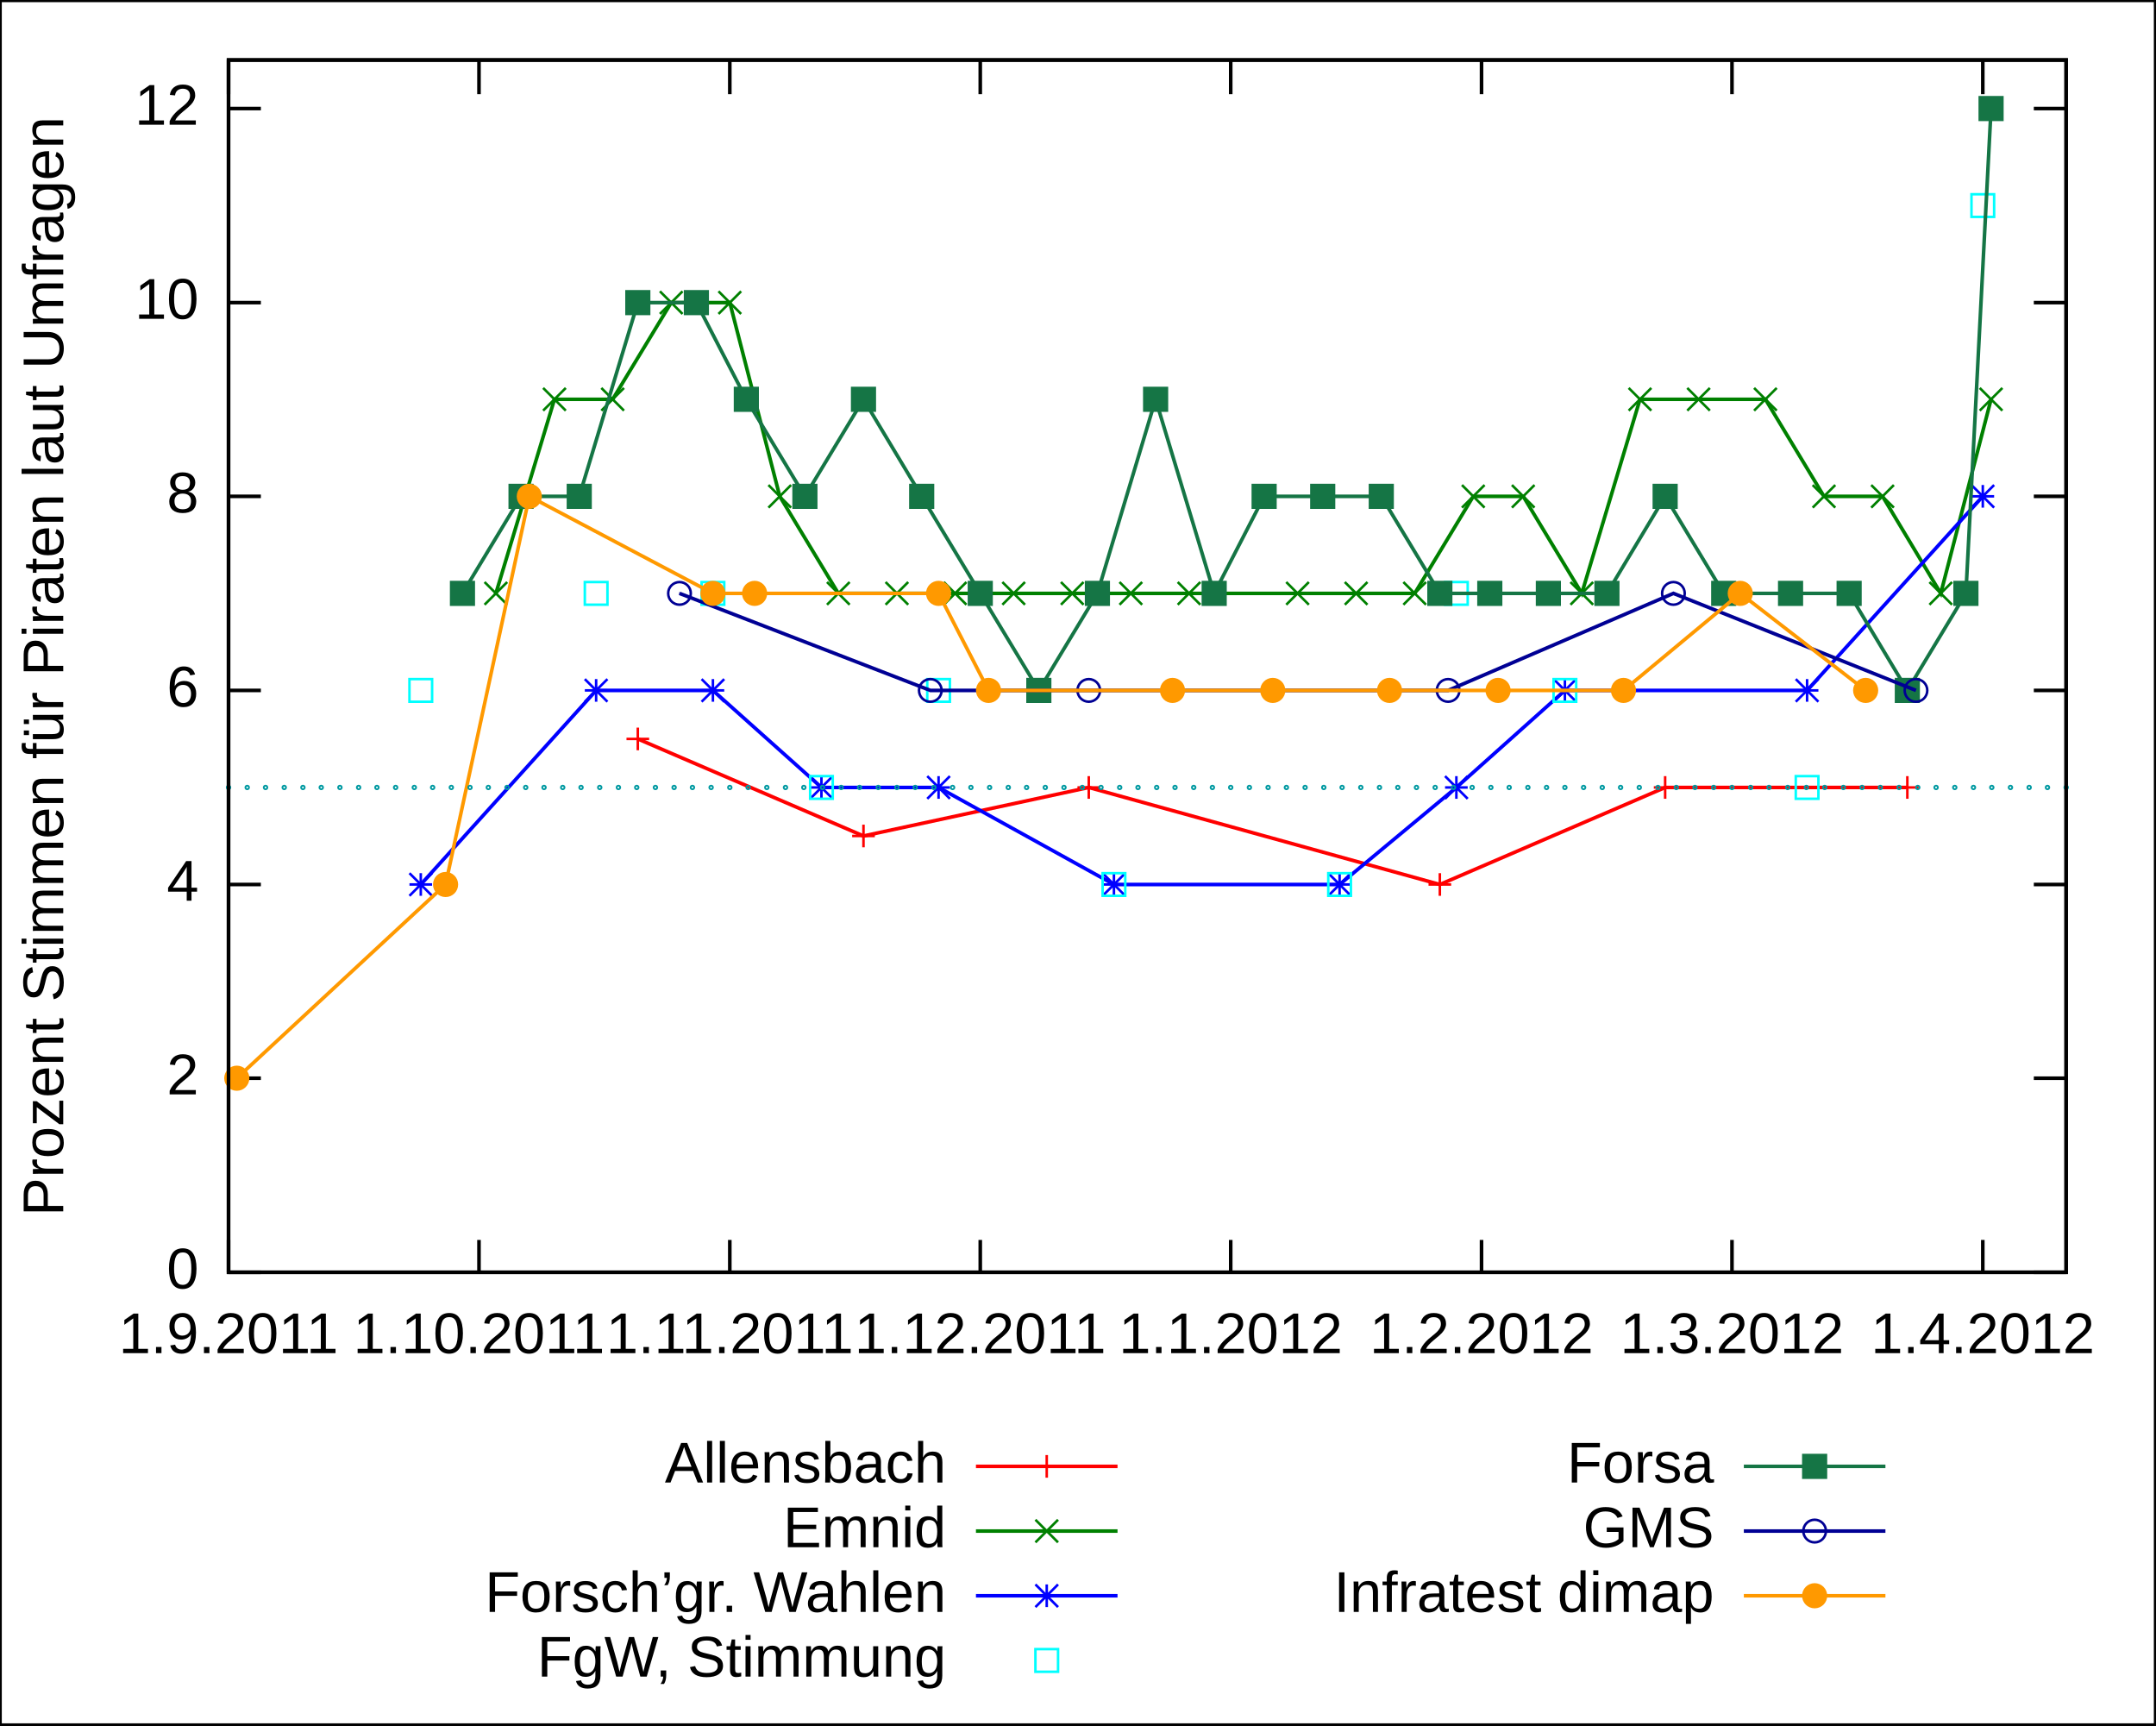
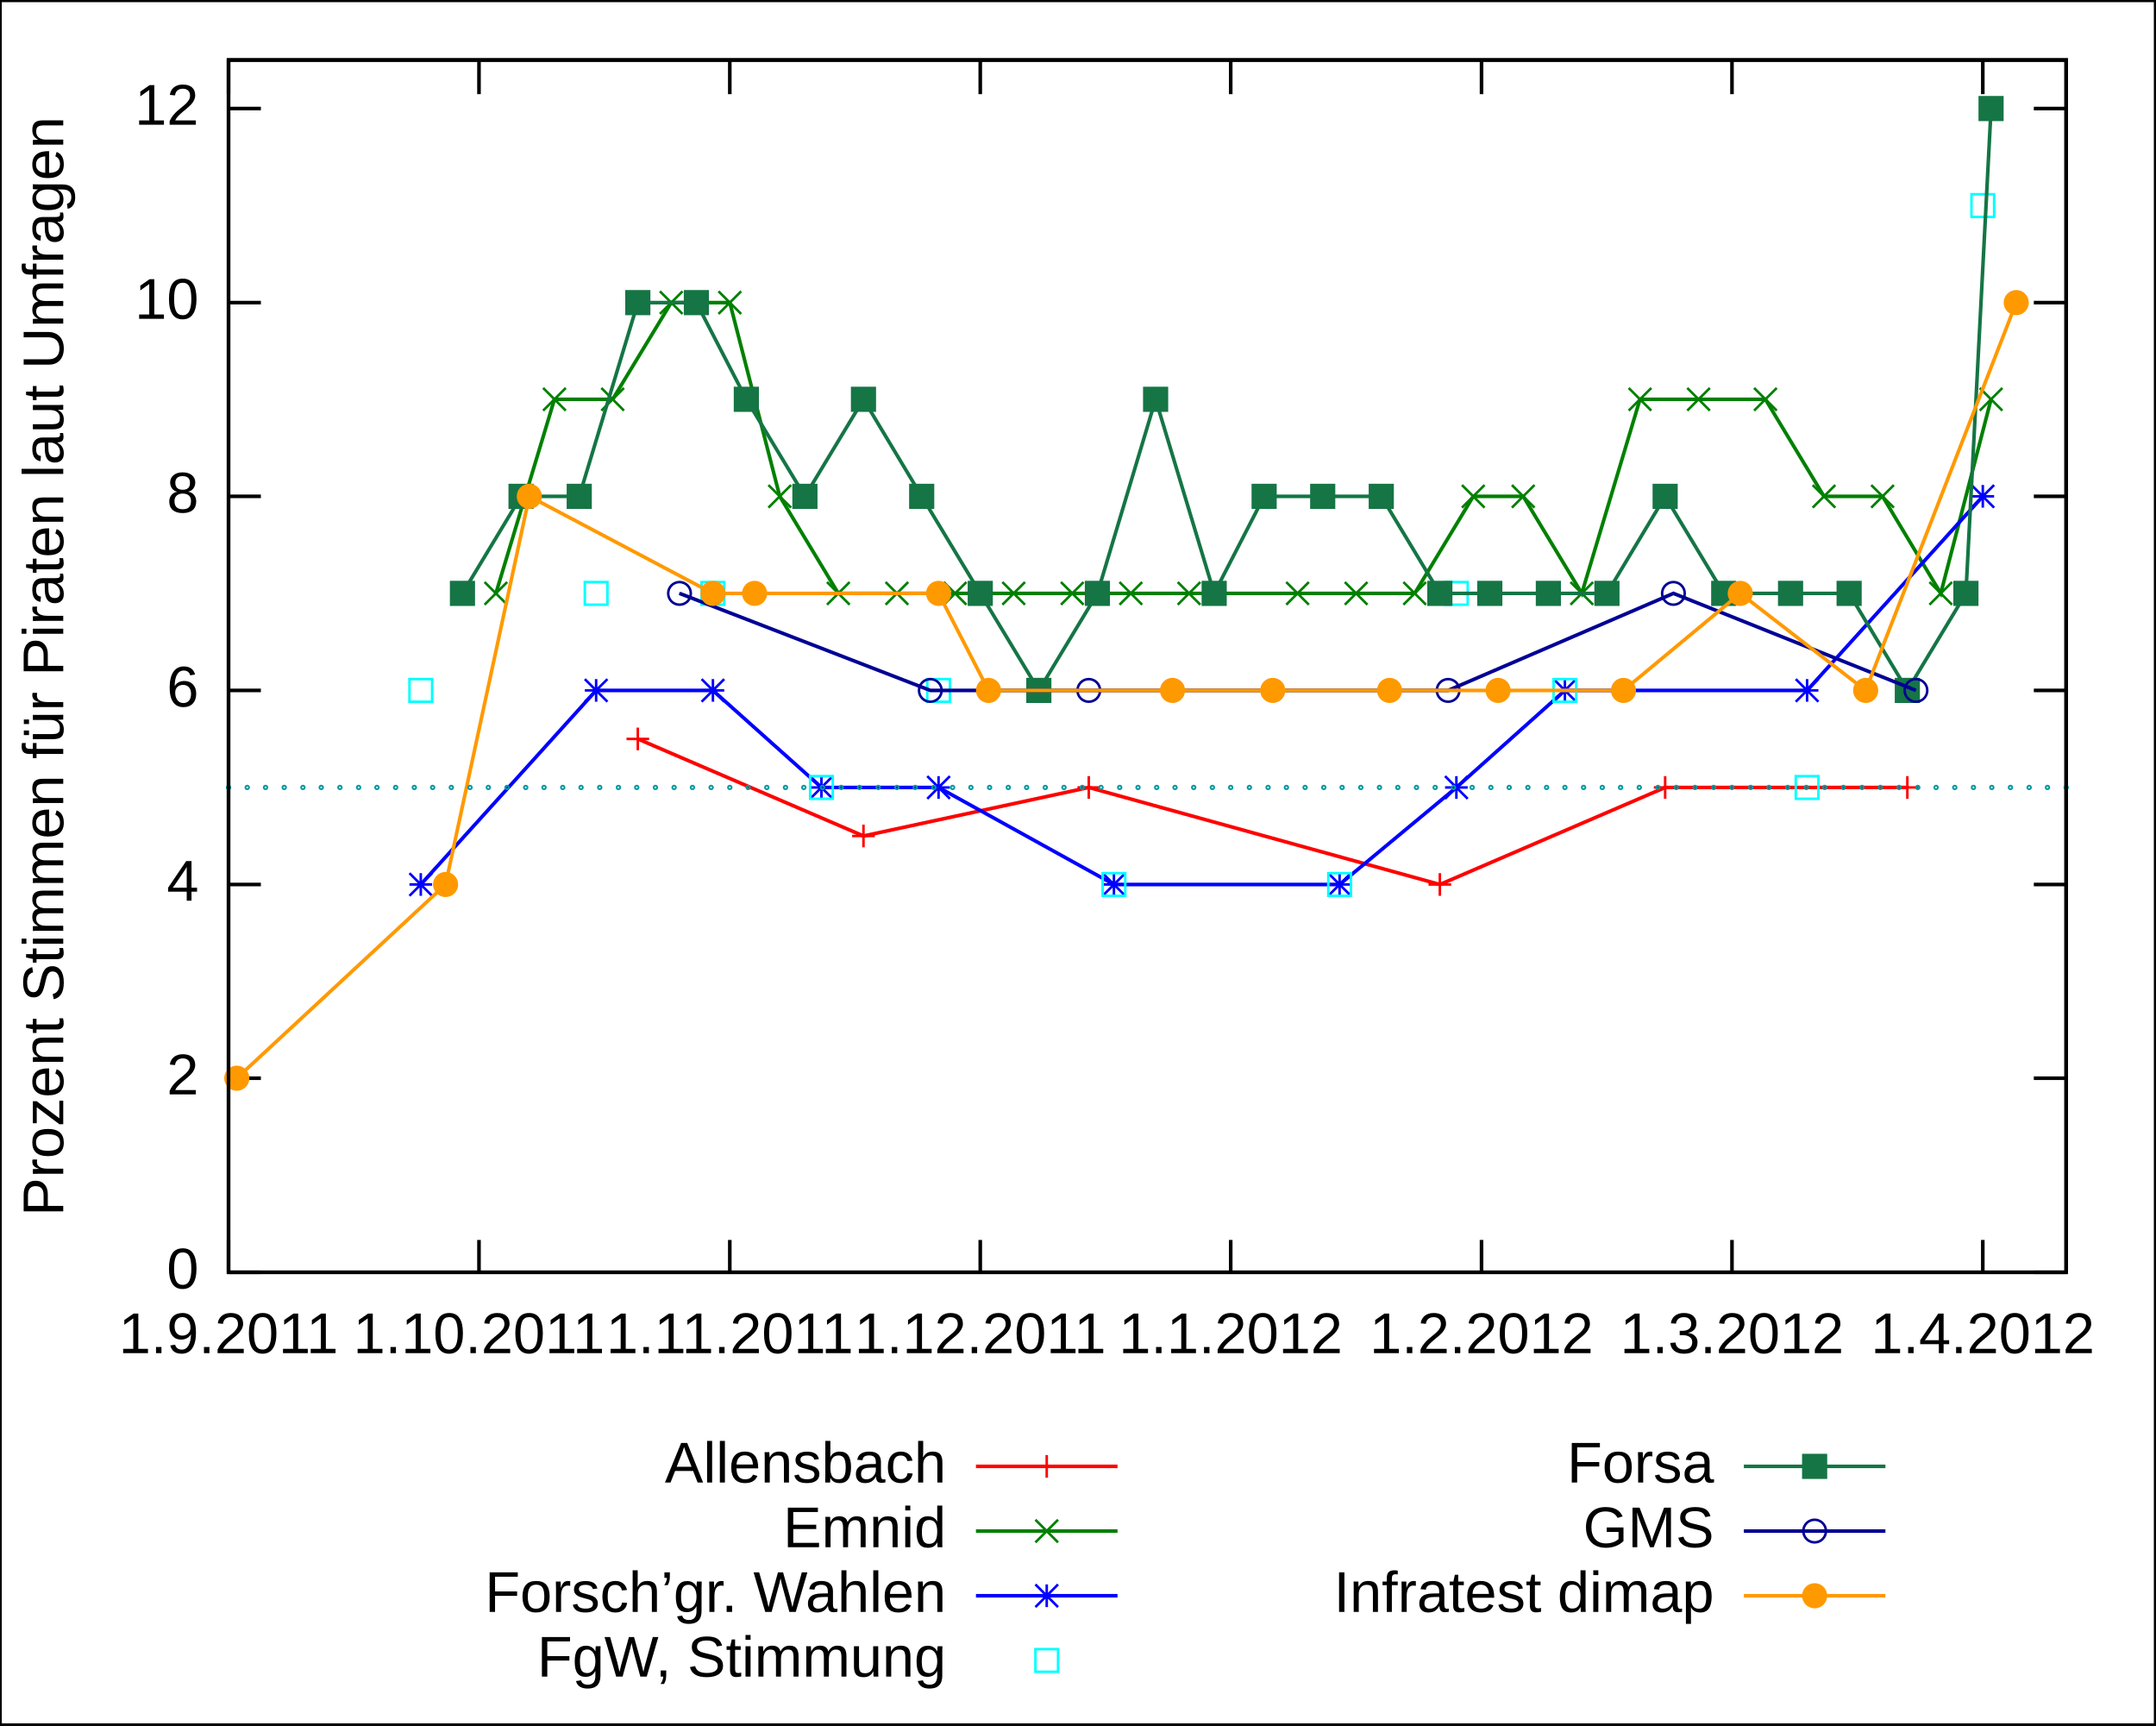
<svg xmlns="http://www.w3.org/2000/svg" xmlns:xlink="http://www.w3.org/1999/xlink" width="600" height="480" viewBox="0 0 600 480">
  <g id="gnuplot_canvas">
    <rect x="0" y="0" width="600" height="480" fill="none" />
    <defs>
      <circle id="gpDot" r="0.5" stroke-width="0.5" />
      <path id="gpPt0" stroke-width="0.222" stroke="currentColor" d="M-1,0 h2 M0,-1 v2" />
      <path id="gpPt1" stroke-width="0.222" stroke="currentColor" d="M-1,-1 L1,1 M1,-1 L-1,1" />
      <path id="gpPt2" stroke-width="0.222" stroke="currentColor" d="M-1,0 L1,0 M0,-1 L0,1 M-1,-1 L1,1 M-1,1 L1,-1" />
      <rect id="gpPt3" stroke-width="0.222" stroke="currentColor" x="-1" y="-1" width="2" height="2" />
      <rect id="gpPt4" stroke-width="0.222" stroke="currentColor" fill="currentColor" x="-1" y="-1" width="2" height="2" />
      <circle id="gpPt5" stroke-width="0.222" stroke="currentColor" cx="0" cy="0" r="1" />
      <use xlink:href="#gpPt5" id="gpPt6" fill="currentColor" stroke="none" />
      <path id="gpPt7" stroke-width="0.222" stroke="currentColor" d="M0,-1.33 L-1.33,0.67 L1.33,0.67 z" />
      <use xlink:href="#gpPt7" id="gpPt8" fill="currentColor" stroke="none" />
      <use xlink:href="#gpPt7" id="gpPt9" stroke="currentColor" transform="rotate(180)" />
      <use xlink:href="#gpPt9" id="gpPt10" fill="currentColor" stroke="none" />
      <use xlink:href="#gpPt3" id="gpPt11" stroke="currentColor" transform="rotate(45)" />
      <use xlink:href="#gpPt11" id="gpPt12" fill="currentColor" stroke="none" />
    </defs>
    <g style="fill:none; color:white; stroke:currentColor; stroke-width:1.00; stroke-linecap:butt; stroke-linejoin:miter">
</g>
    <g style="fill:none; color:black; stroke:currentColor; stroke-width:1.00; stroke-linecap:butt; stroke-linejoin:miter">
      <g style="stroke:none; shape-rendering:crispEdges">
        <polygon fill="rgb(255, 255, 255)" points="0.0,480.0 599.9,480.0 599.9,0.1 0.0,0.1 " />
      </g>
      <path stroke="black" d="M0.0,480.0 L0.0,0.1 L599.9,0.1 L599.9,480.0 L0.0,480.0 M63.6,354.0 L72.6,354.0 M575.0,354.0    L566.0,354.0  h0.01" />
      <g transform="translate(55.3,358.5)" style="stroke:none; fill:black; font-family:Arial; font-size:12.00pt; text-anchor:end">
        <text> 0</text>
      </g>
      <path d="M63.6,300.0 L72.6,300.0 M575.0,300.0 L566.0,300.0  h0.01" />
      <g transform="translate(55.3,304.5)" style="stroke:none; fill:black; font-family:Arial; font-size:12.00pt; text-anchor:end">
        <text> 2</text>
      </g>
      <path d="M63.6,246.1 L72.6,246.1 M575.0,246.1 L566.0,246.1  h0.01" />
      <g transform="translate(55.3,250.6)" style="stroke:none; fill:black; font-family:Arial; font-size:12.00pt; text-anchor:end">
        <text> 4</text>
      </g>
      <path d="M63.6,192.1 L72.6,192.1 M575.0,192.1 L566.0,192.1  h0.01" />
      <g transform="translate(55.3,196.6)" style="stroke:none; fill:black; font-family:Arial; font-size:12.00pt; text-anchor:end">
        <text> 6</text>
      </g>
      <path d="M63.6,138.1 L72.6,138.1 M575.0,138.1 L566.0,138.1  h0.01" />
      <g transform="translate(55.3,142.6)" style="stroke:none; fill:black; font-family:Arial; font-size:12.00pt; text-anchor:end">
        <text> 8</text>
      </g>
      <path d="M63.6,84.2 L72.6,84.2 M575.0,84.2 L566.0,84.2  h0.01" />
      <g transform="translate(55.3,88.7)" style="stroke:none; fill:black; font-family:Arial; font-size:12.00pt; text-anchor:end">
        <text> 10</text>
      </g>
      <path d="M63.6,30.2 L72.6,30.2 M575.0,30.2 L566.0,30.2  h0.01" />
      <g transform="translate(55.3,34.7)" style="stroke:none; fill:black; font-family:Arial; font-size:12.00pt; text-anchor:end">
        <text> 12</text>
      </g>
      <path d="M63.6,354.0 L63.6,345.0 M63.6,16.7 L63.6,25.7  h0.01" />
      <g transform="translate(63.6,376.5)" style="stroke:none; fill:black; font-family:Arial; font-size:12.00pt; text-anchor:middle">
        <text>1.9.2011</text>
      </g>
      <path d="M133.3,354.0 L133.3,345.0 M133.3,16.7 L133.3,25.7  h0.01" />
      <g transform="translate(133.3,376.5)" style="stroke:none; fill:black; font-family:Arial; font-size:12.00pt; text-anchor:middle">
        <text>1.10.2011</text>
      </g>
      <path d="M203.1,354.0 L203.1,345.0 M203.1,16.7 L203.1,25.7  h0.01" />
      <g transform="translate(203.1,376.5)" style="stroke:none; fill:black; font-family:Arial; font-size:12.00pt; text-anchor:middle">
        <text>1.11.2011</text>
      </g>
      <path d="M272.8,354.0 L272.8,345.0 M272.8,16.7 L272.8,25.7  h0.01" />
      <g transform="translate(272.8,376.5)" style="stroke:none; fill:black; font-family:Arial; font-size:12.00pt; text-anchor:middle">
        <text>1.12.2011</text>
      </g>
      <path d="M342.5,354.0 L342.5,345.0 M342.5,16.7 L342.5,25.7  h0.01" />
      <g transform="translate(342.5,376.5)" style="stroke:none; fill:black; font-family:Arial; font-size:12.00pt; text-anchor:middle">
        <text>1.1.2012</text>
      </g>
      <path d="M412.3,354.0 L412.3,345.0 M412.3,16.7 L412.3,25.7  h0.01" />
      <g transform="translate(412.3,376.5)" style="stroke:none; fill:black; font-family:Arial; font-size:12.00pt; text-anchor:middle">
        <text>1.2.2012</text>
      </g>
      <path d="M482.0,354.0 L482.0,345.0 M482.0,16.7 L482.0,25.7  h0.01" />
      <g transform="translate(482.0,376.5)" style="stroke:none; fill:black; font-family:Arial; font-size:12.00pt; text-anchor:middle">
        <text>1.3.2012</text>
      </g>
      <path d="M551.8,354.0 L551.8,345.0 M551.8,16.7 L551.8,25.7  h0.01" />
      <g transform="translate(551.8,376.5)" style="stroke:none; fill:black; font-family:Arial; font-size:12.00pt; text-anchor:middle">
        <text>1.4.2012</text>
      </g>
      <path d="M63.6,16.7 L63.6,354.0 L575.0,354.0 L575.0,16.7 L63.6,16.7 Z  h0.01" />
      <g transform="translate(17.6,185.4) rotate(270)" style="stroke:none; fill:black; font-family:Arial; font-size:12.00pt; text-anchor:middle">
        <text>Prozent Stimmen für Piraten laut Umfragen</text>
      </g>
    </g>
    <g id="gnuplot_plot_1">
      <g style="fill:none; color:red; stroke:currentColor; stroke-width:1.00; stroke-linecap:butt; stroke-linejoin:miter">
        <g transform="translate(263.3,412.5)" style="stroke:none; fill:black; font-family:Arial; font-size:12.00pt; text-anchor:end">
          <text>Allensbach</text>
        </g>
        <path d="M271.6,408.0 L311.0,408.0 M530.8,219.1 L463.4,219.1 L400.7,246.1 L303.0,219.1 L240.3,232.6 L177.5,205.6     h0.01" />
        <use xlink:href="#gpPt0" transform="translate(530.8,219.1) scale(3.15)" />
        <use xlink:href="#gpPt0" transform="translate(463.4,219.1) scale(3.15)" />
        <use xlink:href="#gpPt0" transform="translate(400.7,246.1) scale(3.15)" />
        <use xlink:href="#gpPt0" transform="translate(303.0,219.1) scale(3.15)" />
        <use xlink:href="#gpPt0" transform="translate(240.3,232.6) scale(3.15)" />
        <use xlink:href="#gpPt0" transform="translate(177.5,205.6) scale(3.15)" />
        <use xlink:href="#gpPt0" transform="translate(291.3,408.0) scale(3.15)" />
      </g>
    </g>
    <g id="gnuplot_plot_2">
      <g style="fill:none; color:green; stroke:currentColor; stroke-width:1.00; stroke-linecap:butt; stroke-linejoin:miter">
        <g transform="translate(263.3,430.5)" style="stroke:none; fill:black; font-family:Arial; font-size:12.00pt; text-anchor:end">
          <text>Emnid</text>
        </g>
        <path d="M271.6,426.0 L311.0,426.0 M554.1,111.1 L540.1,165.1 L523.9,138.1 L507.6,138.1 L491.3,111.1 L472.7,111.1    L456.4,111.1 L440.2,165.1 L423.9,138.1 L410.0,138.1 L393.7,165.1 L377.4,165.1 L361.1,165.1 L330.9,165.1    L314.7,165.1 L298.4,165.1 L282.1,165.1 L265.8,165.1 L249.6,165.1 L233.3,165.1 L217.0,138.1 L203.1,84.2    L186.8,84.2 L170.5,111.1 L154.3,111.1 L138.0,165.1  h0.01" />
        <use xlink:href="#gpPt1" transform="translate(554.1,111.1) scale(3.15)" />
        <use xlink:href="#gpPt1" transform="translate(540.1,165.1) scale(3.15)" />
        <use xlink:href="#gpPt1" transform="translate(523.9,138.1) scale(3.15)" />
        <use xlink:href="#gpPt1" transform="translate(507.6,138.1) scale(3.15)" />
        <use xlink:href="#gpPt1" transform="translate(491.3,111.1) scale(3.15)" />
        <use xlink:href="#gpPt1" transform="translate(472.7,111.1) scale(3.15)" />
        <use xlink:href="#gpPt1" transform="translate(456.4,111.1) scale(3.15)" />
        <use xlink:href="#gpPt1" transform="translate(440.2,165.1) scale(3.15)" />
        <use xlink:href="#gpPt1" transform="translate(423.9,138.1) scale(3.15)" />
        <use xlink:href="#gpPt1" transform="translate(410.0,138.1) scale(3.15)" />
        <use xlink:href="#gpPt1" transform="translate(393.7,165.1) scale(3.15)" />
        <use xlink:href="#gpPt1" transform="translate(377.4,165.1) scale(3.15)" />
        <use xlink:href="#gpPt1" transform="translate(361.1,165.1) scale(3.15)" />
        <use xlink:href="#gpPt1" transform="translate(330.9,165.1) scale(3.15)" />
        <use xlink:href="#gpPt1" transform="translate(314.7,165.1) scale(3.15)" />
        <use xlink:href="#gpPt1" transform="translate(298.4,165.1) scale(3.15)" />
        <use xlink:href="#gpPt1" transform="translate(282.1,165.1) scale(3.15)" />
        <use xlink:href="#gpPt1" transform="translate(265.8,165.1) scale(3.15)" />
        <use xlink:href="#gpPt1" transform="translate(249.6,165.1) scale(3.15)" />
        <use xlink:href="#gpPt1" transform="translate(233.3,165.1) scale(3.15)" />
        <use xlink:href="#gpPt1" transform="translate(217.0,138.1) scale(3.15)" />
        <use xlink:href="#gpPt1" transform="translate(203.1,84.2) scale(3.15)" />
        <use xlink:href="#gpPt1" transform="translate(186.8,84.2) scale(3.15)" />
        <use xlink:href="#gpPt1" transform="translate(170.5,111.1) scale(3.15)" />
        <use xlink:href="#gpPt1" transform="translate(154.3,111.1) scale(3.15)" />
        <use xlink:href="#gpPt1" transform="translate(138.0,165.1) scale(3.15)" />
        <use xlink:href="#gpPt1" transform="translate(291.3,426.0) scale(3.15)" />
      </g>
    </g>
    <g id="gnuplot_plot_3">
      <g style="fill:none; color:blue; stroke:currentColor; stroke-width:1.00; stroke-linecap:butt; stroke-linejoin:miter">
        <g transform="translate(263.3,448.5)" style="stroke:none; fill:black; font-family:Arial; font-size:12.00pt; text-anchor:end">
          <text>Forsch’gr. Wahlen</text>
        </g>
        <path d="M271.6,444.0 L311.0,444.0 M551.8,138.1 L502.9,192.1 L435.5,192.1 L405.3,219.1 L372.8,246.1 L310.0,246.1    L261.2,219.1 L228.6,219.1 L198.4,192.1 L165.9,192.1 L117.1,246.1  h0.01" />
        <use xlink:href="#gpPt2" transform="translate(551.8,138.1) scale(3.15)" />
        <use xlink:href="#gpPt2" transform="translate(502.9,192.1) scale(3.15)" />
        <use xlink:href="#gpPt2" transform="translate(435.5,192.1) scale(3.15)" />
        <use xlink:href="#gpPt2" transform="translate(405.3,219.1) scale(3.15)" />
        <use xlink:href="#gpPt2" transform="translate(372.8,246.1) scale(3.15)" />
        <use xlink:href="#gpPt2" transform="translate(310.0,246.1) scale(3.15)" />
        <use xlink:href="#gpPt2" transform="translate(261.2,219.1) scale(3.15)" />
        <use xlink:href="#gpPt2" transform="translate(228.6,219.1) scale(3.15)" />
        <use xlink:href="#gpPt2" transform="translate(198.4,192.1) scale(3.15)" />
        <use xlink:href="#gpPt2" transform="translate(165.9,192.1) scale(3.15)" />
        <use xlink:href="#gpPt2" transform="translate(117.1,246.1) scale(3.15)" />
        <use xlink:href="#gpPt2" transform="translate(291.3,444.0) scale(3.15)" />
      </g>
    </g>
    <g id="gnuplot_plot_4">
      <g style="fill:none; color:cyan; stroke:currentColor; stroke-width:1.00; stroke-linecap:butt; stroke-linejoin:miter">
        <g transform="translate(263.3,466.5)" style="stroke:none; fill:black; font-family:Arial; font-size:12.00pt; text-anchor:end">
          <text>FgW, Stimmung</text>
        </g>
        <use xlink:href="#gpPt3" transform="translate(551.8,57.2) scale(3.15)" />
        <use xlink:href="#gpPt3" transform="translate(502.9,219.1) scale(3.15)" />
        <use xlink:href="#gpPt3" transform="translate(435.5,192.1) scale(3.15)" />
        <use xlink:href="#gpPt3" transform="translate(405.3,165.1) scale(3.15)" />
        <use xlink:href="#gpPt3" transform="translate(372.8,246.1) scale(3.15)" />
        <use xlink:href="#gpPt3" transform="translate(310.0,246.1) scale(3.15)" />
        <use xlink:href="#gpPt3" transform="translate(261.2,192.1) scale(3.15)" />
        <use xlink:href="#gpPt3" transform="translate(228.6,219.1) scale(3.15)" />
        <use xlink:href="#gpPt3" transform="translate(198.4,165.1) scale(3.15)" />
        <use xlink:href="#gpPt3" transform="translate(165.9,165.1) scale(3.15)" />
        <use xlink:href="#gpPt3" transform="translate(117.1,192.1) scale(3.15)" />
        <use xlink:href="#gpPt3" transform="translate(291.3,462.0) scale(3.15)" />
      </g>
    </g>
    <g id="gnuplot_plot_5">
      <g style="fill:none; color:#157545; stroke:currentColor; stroke-width:1.00; stroke-linecap:butt; stroke-linejoin:miter">
        <g transform="translate(477.0,412.5)" style="stroke:none; fill:black; font-family:Arial; font-size:12.00pt; text-anchor:end">
          <text>Forsa</text>
        </g>
        <path d="M485.3,408.0 L524.7,408.0 M554.1,30.2 L547.1,165.1 L530.8,192.1 L514.6,165.1 L498.3,165.1 L479.7,165.1    L463.4,138.1 L447.2,165.1 L430.9,165.1 L414.6,165.1 L400.7,165.1 L384.4,138.1 L368.1,138.1 L351.8,138.1    L337.9,165.1 L321.6,111.1 L305.4,165.1 L289.1,192.1 L272.8,165.1 L256.5,138.1 L240.3,111.1 L224.0,138.1    L207.7,111.1 L193.8,84.2 L177.5,84.2 L161.2,138.1 L145.0,138.1 L128.7,165.1  h0.01" />
        <use xlink:href="#gpPt4" transform="translate(554.1,30.2) scale(3.15)" />
        <use xlink:href="#gpPt4" transform="translate(547.1,165.1) scale(3.15)" />
        <use xlink:href="#gpPt4" transform="translate(530.8,192.1) scale(3.15)" />
        <use xlink:href="#gpPt4" transform="translate(514.6,165.1) scale(3.15)" />
        <use xlink:href="#gpPt4" transform="translate(498.3,165.1) scale(3.15)" />
        <use xlink:href="#gpPt4" transform="translate(479.7,165.1) scale(3.15)" />
        <use xlink:href="#gpPt4" transform="translate(463.4,138.1) scale(3.15)" />
        <use xlink:href="#gpPt4" transform="translate(447.2,165.1) scale(3.15)" />
        <use xlink:href="#gpPt4" transform="translate(430.9,165.1) scale(3.15)" />
        <use xlink:href="#gpPt4" transform="translate(414.6,165.1) scale(3.15)" />
        <use xlink:href="#gpPt4" transform="translate(400.7,165.1) scale(3.15)" />
        <use xlink:href="#gpPt4" transform="translate(384.4,138.1) scale(3.15)" />
        <use xlink:href="#gpPt4" transform="translate(368.1,138.1) scale(3.15)" />
        <use xlink:href="#gpPt4" transform="translate(351.8,138.1) scale(3.15)" />
        <use xlink:href="#gpPt4" transform="translate(337.9,165.1) scale(3.15)" />
        <use xlink:href="#gpPt4" transform="translate(321.6,111.1) scale(3.15)" />
        <use xlink:href="#gpPt4" transform="translate(305.4,165.1) scale(3.15)" />
        <use xlink:href="#gpPt4" transform="translate(289.1,192.1) scale(3.15)" />
        <use xlink:href="#gpPt4" transform="translate(272.8,165.1) scale(3.15)" />
        <use xlink:href="#gpPt4" transform="translate(256.5,138.1) scale(3.15)" />
        <use xlink:href="#gpPt4" transform="translate(240.3,111.1) scale(3.15)" />
        <use xlink:href="#gpPt4" transform="translate(224.0,138.1) scale(3.15)" />
        <use xlink:href="#gpPt4" transform="translate(207.7,111.1) scale(3.15)" />
        <use xlink:href="#gpPt4" transform="translate(193.8,84.2) scale(3.15)" />
        <use xlink:href="#gpPt4" transform="translate(177.5,84.2) scale(3.15)" />
        <use xlink:href="#gpPt4" transform="translate(161.2,138.1) scale(3.15)" />
        <use xlink:href="#gpPt4" transform="translate(145.0,138.1) scale(3.15)" />
        <use xlink:href="#gpPt4" transform="translate(128.7,165.1) scale(3.15)" />
        <use xlink:href="#gpPt4" transform="translate(505.0,408.0) scale(3.15)" />
      </g>
    </g>
    <g id="gnuplot_plot_6">
      <g style="fill:none; color:#000094; stroke:currentColor; stroke-width:1.00; stroke-linecap:butt; stroke-linejoin:miter">
        <g transform="translate(477.0,430.5)" style="stroke:none; fill:black; font-family:Arial; font-size:12.00pt; text-anchor:end">
          <text>GMS</text>
        </g>
        <path d="M485.3,426.0 L524.7,426.0 M533.2,192.1 L465.7,165.1 L403.0,192.1 L303.0,192.1 L258.9,192.1 L189.1,165.1     h0.01" />
        <use xlink:href="#gpPt5" transform="translate(533.2,192.1) scale(3.15)" />
        <use xlink:href="#gpPt5" transform="translate(465.7,165.1) scale(3.15)" />
        <use xlink:href="#gpPt5" transform="translate(403.0,192.1) scale(3.15)" />
        <use xlink:href="#gpPt5" transform="translate(303.0,192.1) scale(3.15)" />
        <use xlink:href="#gpPt5" transform="translate(258.9,192.1) scale(3.15)" />
        <use xlink:href="#gpPt5" transform="translate(189.1,165.1) scale(3.15)" />
        <use xlink:href="#gpPt5" transform="translate(505.0,426.0) scale(3.15)" />
      </g>
    </g>
    <g id="gnuplot_plot_7">
      <g style="fill:none; color:#FF9900; stroke:currentColor; stroke-width:1.00; stroke-linecap:butt; stroke-linejoin:miter">
        <g transform="translate(477.0,448.5)" style="stroke:none; fill:black; font-family:Arial; font-size:12.00pt; text-anchor:end">
          <text>Infratest dimap</text>
        </g>
-         <path d="M485.3,444.0 L524.7,444.0 M519.2,192.1 L484.3,165.1 L451.8,192.1 L416.9,192.1 L386.7,192.1 L354.2,192.1    L326.3,192.1 L275.1,192.1 L261.2,165.1 L210.0,165.1 L198.4,165.1 L147.3,138.1 L124.0,246.1 L65.9,300.0     h0.01" />
+         <path d="M485.3,444.0 L524.7,444.0 M561.1,84.2 L519.2,192.1 L484.3,165.1 L451.8,192.1 L416.9,192.1 L386.7,192.1    L354.2,192.1 L326.3,192.1 L275.1,192.1 L261.2,165.1 L210.0,165.1 L198.4,165.1 L147.3,138.1 L124.0,246.1    L65.9,300.0  h0.01" />
+         <use xlink:href="#gpPt6" transform="translate(561.1,84.2) scale(3.15)" />
        <use xlink:href="#gpPt6" transform="translate(519.2,192.1) scale(3.15)" />
        <use xlink:href="#gpPt6" transform="translate(484.3,165.1) scale(3.15)" />
        <use xlink:href="#gpPt6" transform="translate(451.8,192.1) scale(3.15)" />
        <use xlink:href="#gpPt6" transform="translate(416.9,192.1) scale(3.15)" />
        <use xlink:href="#gpPt6" transform="translate(386.7,192.1) scale(3.15)" />
        <use xlink:href="#gpPt6" transform="translate(354.2,192.1) scale(3.15)" />
        <use xlink:href="#gpPt6" transform="translate(326.3,192.1) scale(3.15)" />
        <use xlink:href="#gpPt6" transform="translate(275.1,192.1) scale(3.15)" />
        <use xlink:href="#gpPt6" transform="translate(261.2,165.1) scale(3.15)" />
        <use xlink:href="#gpPt6" transform="translate(210.0,165.1) scale(3.15)" />
        <use xlink:href="#gpPt6" transform="translate(198.4,165.1) scale(3.15)" />
        <use xlink:href="#gpPt6" transform="translate(147.3,138.1) scale(3.15)" />
        <use xlink:href="#gpPt6" transform="translate(124.0,246.1) scale(3.15)" />
        <use xlink:href="#gpPt6" transform="translate(65.9,300.0) scale(3.15)" />
        <use xlink:href="#gpPt6" transform="translate(505.0,444.0) scale(3.15)" />
      </g>
    </g>
    <g id="gnuplot_plot_8">
      <g style="fill:none; color:#0099A1; stroke:currentColor; stroke-width:1.00; stroke-linecap:butt; stroke-linejoin:miter">
        <use xlink:href="#gpDot" x="63.6" y="219.1" />
        <use xlink:href="#gpDot" x="68.8" y="219.1" />
        <use xlink:href="#gpDot" x="73.9" y="219.1" />
        <use xlink:href="#gpDot" x="79.1" y="219.1" />
        <use xlink:href="#gpDot" x="84.3" y="219.1" />
        <use xlink:href="#gpDot" x="89.4" y="219.1" />
        <use xlink:href="#gpDot" x="94.6" y="219.1" />
        <use xlink:href="#gpDot" x="99.8" y="219.1" />
        <use xlink:href="#gpDot" x="104.9" y="219.1" />
        <use xlink:href="#gpDot" x="110.1" y="219.1" />
        <use xlink:href="#gpDot" x="115.3" y="219.1" />
        <use xlink:href="#gpDot" x="120.4" y="219.1" />
        <use xlink:href="#gpDot" x="125.6" y="219.1" />
        <use xlink:href="#gpDot" x="130.8" y="219.1" />
        <use xlink:href="#gpDot" x="135.9" y="219.1" />
        <use xlink:href="#gpDot" x="141.1" y="219.1" />
        <use xlink:href="#gpDot" x="146.3" y="219.1" />
        <use xlink:href="#gpDot" x="151.4" y="219.1" />
        <use xlink:href="#gpDot" x="156.6" y="219.1" />
        <use xlink:href="#gpDot" x="161.7" y="219.1" />
        <use xlink:href="#gpDot" x="166.9" y="219.1" />
        <use xlink:href="#gpDot" x="172.1" y="219.1" />
        <use xlink:href="#gpDot" x="177.2" y="219.1" />
        <use xlink:href="#gpDot" x="182.4" y="219.1" />
        <use xlink:href="#gpDot" x="187.6" y="219.1" />
        <use xlink:href="#gpDot" x="192.7" y="219.1" />
        <use xlink:href="#gpDot" x="197.9" y="219.1" />
        <use xlink:href="#gpDot" x="203.1" y="219.1" />
        <use xlink:href="#gpDot" x="208.2" y="219.1" />
        <use xlink:href="#gpDot" x="213.4" y="219.1" />
        <use xlink:href="#gpDot" x="218.6" y="219.1" />
        <use xlink:href="#gpDot" x="223.7" y="219.1" />
        <use xlink:href="#gpDot" x="228.9" y="219.1" />
        <use xlink:href="#gpDot" x="234.1" y="219.1" />
        <use xlink:href="#gpDot" x="239.2" y="219.1" />
        <use xlink:href="#gpDot" x="244.4" y="219.1" />
        <use xlink:href="#gpDot" x="249.6" y="219.1" />
        <use xlink:href="#gpDot" x="254.7" y="219.1" />
        <use xlink:href="#gpDot" x="259.9" y="219.1" />
        <use xlink:href="#gpDot" x="265.1" y="219.1" />
        <use xlink:href="#gpDot" x="270.2" y="219.1" />
        <use xlink:href="#gpDot" x="275.4" y="219.1" />
        <use xlink:href="#gpDot" x="280.6" y="219.1" />
        <use xlink:href="#gpDot" x="285.7" y="219.1" />
        <use xlink:href="#gpDot" x="290.9" y="219.1" />
        <use xlink:href="#gpDot" x="296.1" y="219.1" />
        <use xlink:href="#gpDot" x="301.2" y="219.1" />
        <use xlink:href="#gpDot" x="306.4" y="219.1" />
        <use xlink:href="#gpDot" x="311.6" y="219.1" />
        <use xlink:href="#gpDot" x="316.7" y="219.1" />
        <use xlink:href="#gpDot" x="321.9" y="219.1" />
        <use xlink:href="#gpDot" x="327.0" y="219.1" />
        <use xlink:href="#gpDot" x="332.2" y="219.1" />
        <use xlink:href="#gpDot" x="337.4" y="219.1" />
        <use xlink:href="#gpDot" x="342.5" y="219.1" />
        <use xlink:href="#gpDot" x="347.7" y="219.1" />
        <use xlink:href="#gpDot" x="352.9" y="219.1" />
        <use xlink:href="#gpDot" x="358.0" y="219.1" />
        <use xlink:href="#gpDot" x="363.2" y="219.1" />
        <use xlink:href="#gpDot" x="368.4" y="219.1" />
        <use xlink:href="#gpDot" x="373.5" y="219.1" />
        <use xlink:href="#gpDot" x="378.7" y="219.1" />
        <use xlink:href="#gpDot" x="383.9" y="219.1" />
        <use xlink:href="#gpDot" x="389.0" y="219.1" />
        <use xlink:href="#gpDot" x="394.2" y="219.1" />
        <use xlink:href="#gpDot" x="399.4" y="219.1" />
        <use xlink:href="#gpDot" x="404.5" y="219.1" />
        <use xlink:href="#gpDot" x="409.7" y="219.1" />
        <use xlink:href="#gpDot" x="414.9" y="219.1" />
        <use xlink:href="#gpDot" x="420.0" y="219.1" />
        <use xlink:href="#gpDot" x="425.2" y="219.1" />
        <use xlink:href="#gpDot" x="430.4" y="219.1" />
        <use xlink:href="#gpDot" x="435.5" y="219.1" />
        <use xlink:href="#gpDot" x="440.7" y="219.1" />
        <use xlink:href="#gpDot" x="445.9" y="219.1" />
        <use xlink:href="#gpDot" x="451.0" y="219.1" />
        <use xlink:href="#gpDot" x="456.2" y="219.1" />
        <use xlink:href="#gpDot" x="461.4" y="219.1" />
        <use xlink:href="#gpDot" x="466.5" y="219.1" />
        <use xlink:href="#gpDot" x="471.7" y="219.1" />
        <use xlink:href="#gpDot" x="476.9" y="219.1" />
        <use xlink:href="#gpDot" x="482.0" y="219.1" />
        <use xlink:href="#gpDot" x="487.2" y="219.1" />
        <use xlink:href="#gpDot" x="492.3" y="219.1" />
        <use xlink:href="#gpDot" x="497.5" y="219.1" />
        <use xlink:href="#gpDot" x="502.7" y="219.1" />
        <use xlink:href="#gpDot" x="507.8" y="219.1" />
        <use xlink:href="#gpDot" x="513.0" y="219.1" />
        <use xlink:href="#gpDot" x="518.2" y="219.1" />
        <use xlink:href="#gpDot" x="523.3" y="219.1" />
        <use xlink:href="#gpDot" x="528.5" y="219.1" />
        <use xlink:href="#gpDot" x="533.7" y="219.1" />
        <use xlink:href="#gpDot" x="538.8" y="219.1" />
        <use xlink:href="#gpDot" x="544.0" y="219.1" />
        <use xlink:href="#gpDot" x="549.2" y="219.1" />
        <use xlink:href="#gpDot" x="554.3" y="219.1" />
        <use xlink:href="#gpDot" x="559.5" y="219.1" />
        <use xlink:href="#gpDot" x="564.7" y="219.1" />
        <use xlink:href="#gpDot" x="569.8" y="219.1" />
        <use xlink:href="#gpDot" x="575.0" y="219.1" />
      </g>
    </g>
    <g style="fill:none; color:black; stroke:currentColor; stroke-width:1.00; stroke-linecap:butt; stroke-linejoin:miter">
      <path d="M63.6,16.7 L63.6,354.0 L575.0,354.0 L575.0,16.7 L63.6,16.7 Z  h0.01" />
    </g>
  </g>
</svg>
